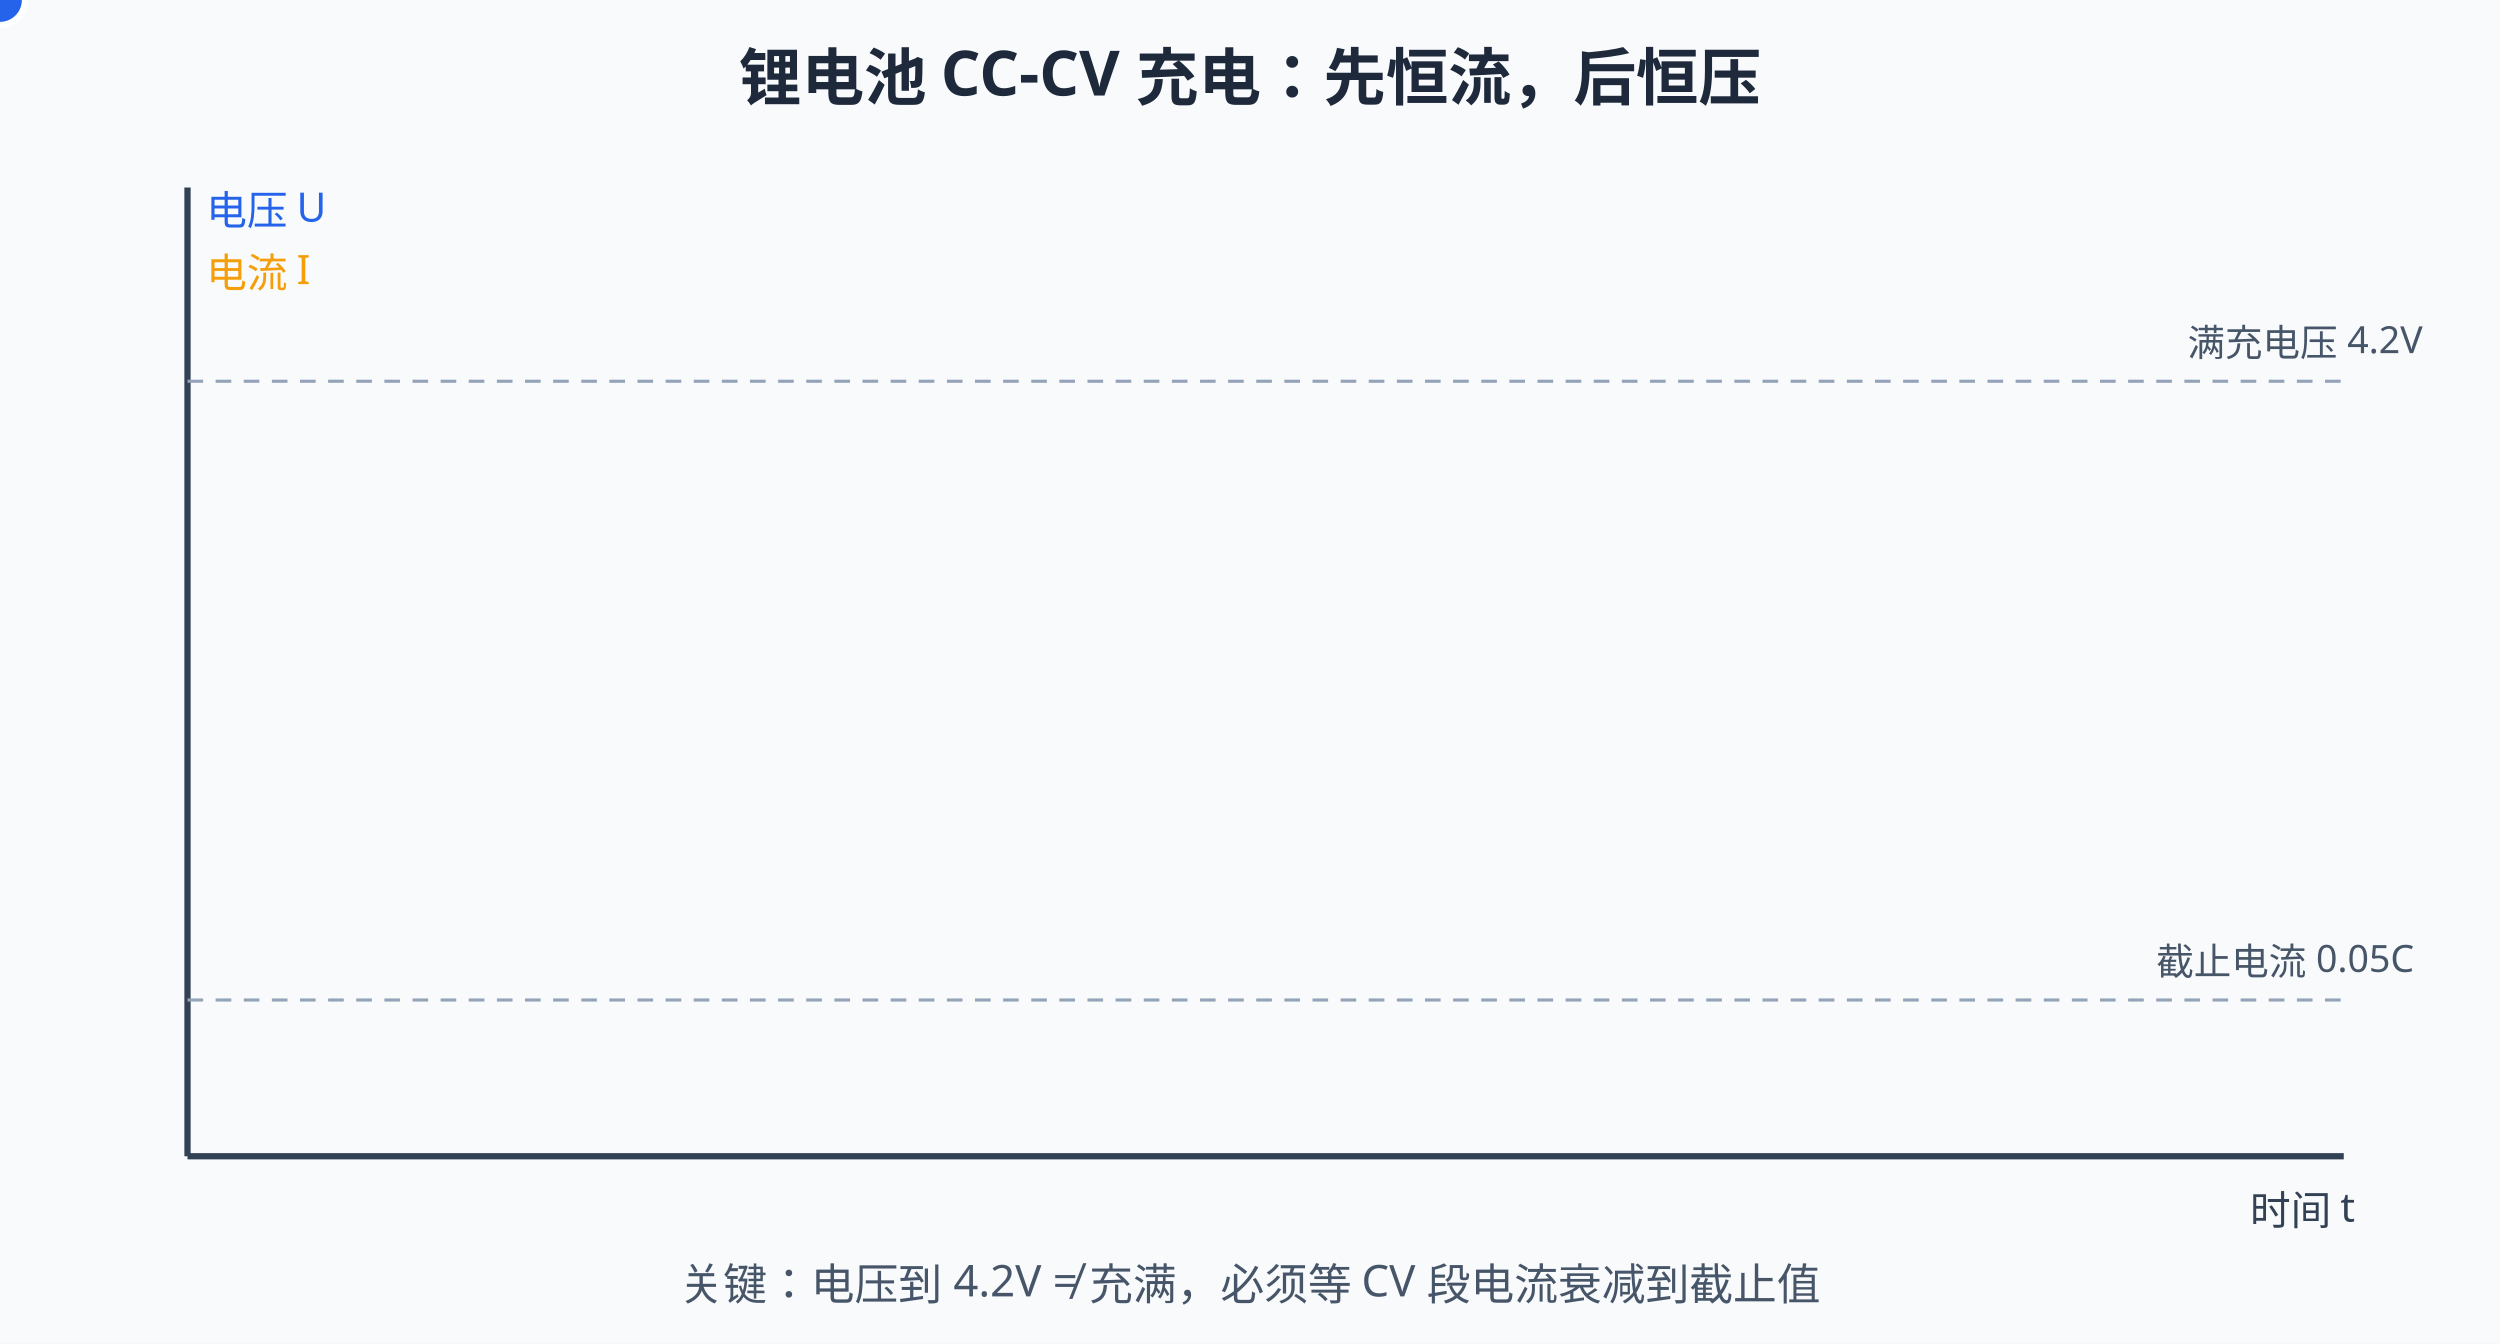
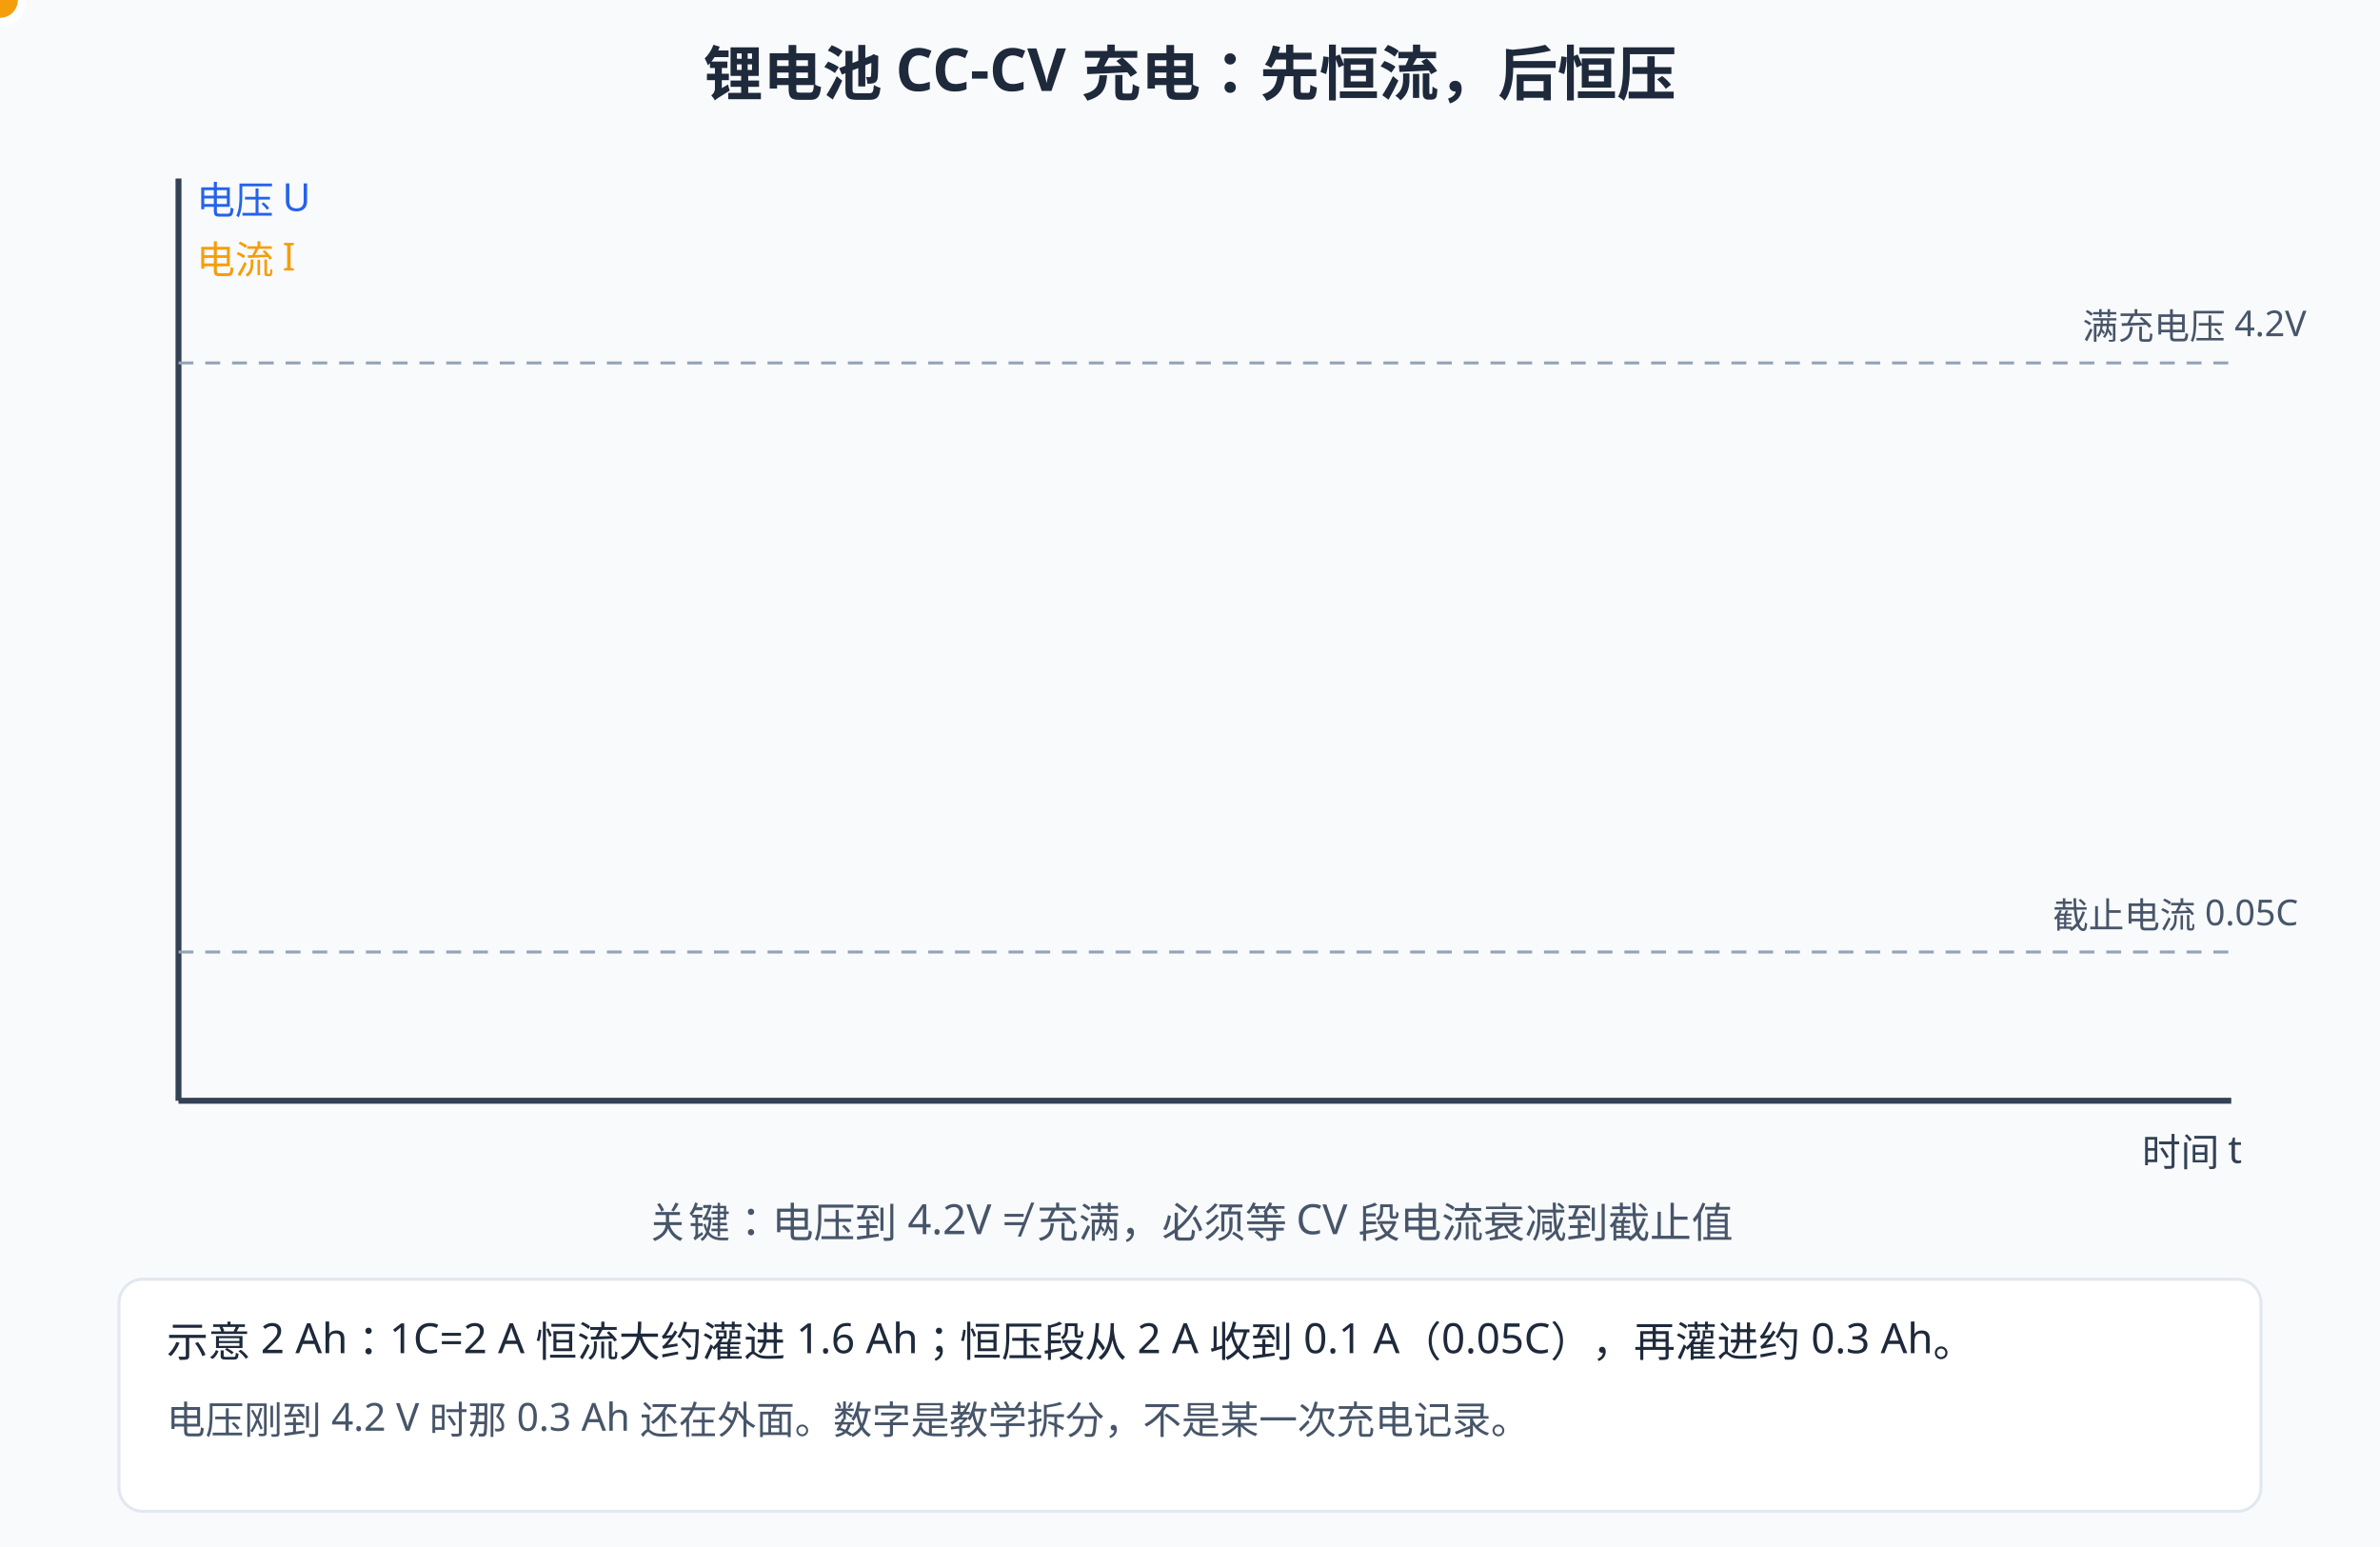
- <svg xmlns="http://www.w3.org/2000/svg" width="800" height="430" viewBox="0 0 800 430">
-   <rect width="800" height="430" fill="#f8fafc" />
+ <svg xmlns="http://www.w3.org/2000/svg" width="800" height="520" viewBox="0 0 800 520">
+   <rect width="800" height="520" fill="#f8fafc" />
  <style>
  text{font-family:"Segoe UI","Microsoft YaHei",sans-serif;}
  /* 深色模式：GitHub 深色主题下对调底色与文字色，只覆盖配色，不动几何与动画。
     stroke="#fff" 保持白色——那是彩色徽标上的勾选，不在覆盖范围内。 */
  @media (prefers-color-scheme: dark){
  rect[fill="#f8fafc"]{fill:#0f172a}
  rect[fill="#fff"]{fill:#1e293b}
  [fill="#f1f5f9"]{fill:#1e293b}
  [stroke="#f1f5f9"]{stroke:#1e293b}
  [fill="#e2e8f0"]{fill:#334155}
  [stroke="#e2e8f0"]{stroke:#334155}
  [fill="#cbd5e1"]{fill:#475569}
  [stroke="#cbd5e1"]{stroke:#475569}
  [fill="#64748b"]{fill:#94a3b8}
  [stroke="#64748b"]{stroke:#94a3b8}
  [fill="#475569"]{fill:#cbd5e1}
  [stroke="#475569"]{stroke:#cbd5e1}
  [fill="#334155"]{fill:#e2e8f0}
  [stroke="#334155"]{stroke:#e2e8f0}
  [fill="#1e293b"]{fill:#f1f5f9}
  [stroke="#1e293b"]{stroke:#f1f5f9}
  [fill="#dbeafe"]{fill:#1e3a8a}
  [stroke="#dbeafe"]{stroke:#1e3a8a}
  [fill="#eff6ff"]{fill:#172554}
  [stroke="#eff6ff"]{stroke:#172554}
  [fill="#bfdbfe"]{fill:#1e40af}
  [stroke="#bfdbfe"]{stroke:#1e40af}
  [fill="#1d4ed8"]{fill:#60a5fa}
  [stroke="#1d4ed8"]{stroke:#60a5fa}
  [fill="#1e40af"]{fill:#93c5fd}
  [stroke="#1e40af"]{stroke:#93c5fd}
  [fill="#2563eb"]{fill:#60a5fa}
  [stroke="#2563eb"]{stroke:#60a5fa}
  [fill="#3b82f6"]{fill:#60a5fa}
  [stroke="#3b82f6"]{stroke:#60a5fa}
  [fill="#ecfdf5"]{fill:#022c22}
  [stroke="#ecfdf5"]{stroke:#022c22}
  [fill="#a7f3d0"]{fill:#065f46}
  [stroke="#a7f3d0"]{stroke:#065f46}
  [fill="#86efac"]{fill:#166534}
  [stroke="#86efac"]{stroke:#166534}
  [fill="#065f46"]{fill:#6ee7b7}
  [stroke="#065f46"]{stroke:#6ee7b7}
  [fill="#059669"]{fill:#34d399}
  [stroke="#059669"]{stroke:#34d399}
  [fill="#fef2f2"]{fill:#450a0a}
  [stroke="#fef2f2"]{stroke:#450a0a}
  [fill="#fecaca"]{fill:#7f1d1d}
  [stroke="#fecaca"]{stroke:#7f1d1d}
  [fill="#fca5a5"]{fill:#b91c1c}
  [stroke="#fca5a5"]{stroke:#b91c1c}
  [fill="#991b1b"]{fill:#fca5a5}
  [stroke="#991b1b"]{stroke:#fca5a5}
  [fill="#dc2626"]{fill:#f87171}
  [stroke="#dc2626"]{stroke:#f87171}
  [fill="#fffbeb"]{fill:#451a03}
  [stroke="#fffbeb"]{stroke:#451a03}
  [fill="#fef3c7"]{fill:#78350f}
  [stroke="#fef3c7"]{stroke:#78350f}
  [fill="#92400e"]{fill:#fcd34d}
  [stroke="#92400e"]{stroke:#fcd34d}
  [fill="#b45309"]{fill:#fbbf24}
  [stroke="#b45309"]{stroke:#fbbf24}
  }
</style>
  <text x="400" y="32" text-anchor="middle" font-size="20" font-weight="bold" fill="#1e293b">锂电池 CC-CV 充电：先恒流，后恒压</text>
  <line x1="60" y1="370" x2="750" y2="370" stroke="#334155" stroke-width="2" />
  <line x1="60" y1="370" x2="60" y2="60" stroke="#334155" stroke-width="2" />
  <text x="720" y="392" font-size="13" fill="#334155">时间 t</text>
  <text x="66" y="72" font-size="13" fill="#2563eb">电压 U</text>
  <text x="66" y="92" font-size="13" fill="#f59e0b">电流 I</text>
  <line x1="60" y1="122" x2="750" y2="122" stroke="#94a3b8" stroke-width="1" stroke-dasharray="5 4" />
  <text x="700" y="114" font-size="12" fill="#475569">满充电压 4.2V</text>
  <line x1="60" y1="320" x2="750" y2="320" stroke="#94a3b8" stroke-width="1" stroke-dasharray="5 4" />
  <text x="690" y="312" font-size="12" fill="#475569">截止电流 0.05C</text>
-   <path d="M60,340 C200,340 260,140 380,122 L740,122" fill="none" stroke="#2563eb" stroke-width="4" pathLength="1000" stroke-dasharray="1000" stroke-dashoffset="1000">
-     <animate attributeName="stroke-dashoffset" values="1000;0;0" keyTimes="0;0.55;1" dur="9s" repeatCount="indefinite" />
+   <path d="M60.0 312.8 L70.0 311.1 L80.0 309.2 L90.0 307.3 L100.0 305.2 L110.0 303.0 L120.0 300.6 L130.0 298.1 L140.0 295.3 L150.0 292.4 L160.0 289.2 L170.0 285.9 L180.0 282.3 L190.0 278.4 L200.0 274.3 L210.0 269.9 L220.0 265.1 L230.0 260.0 L240.0 254.6 L250.0 248.8 L260.0 242.5 L270.0 235.8 L280.0 228.7 L290.0 221.0 L300.0 212.8 L310.0 203.9 L320.0 194.5 L330.0 184.4 L340.0 173.6 L350.0 162.0 L360.0 149.6 L370.0 136.3 L380.0 122.0 L740.0 122.0" fill="none" stroke="#2563eb" stroke-width="4" pathLength="1000" stroke-dasharray="1000" stroke-dashoffset="1000">
+     <animate attributeName="stroke-dashoffset" values="1000;0;0" keyTimes="0;0.82;1" dur="9s" repeatCount="indefinite" />
  </path>
-   <path d="M60,180 L380,180 C500,180 560,318 640,320 L740,320" fill="none" stroke="#f59e0b" stroke-width="4" pathLength="1000" stroke-dasharray="1000" stroke-dashoffset="1000">
-     <animate attributeName="stroke-dashoffset" values="1000;0;0" keyTimes="0;0.55;1" dur="9s" repeatCount="indefinite" />
+   <path d="M60.0 180.0 L380.0 180.0 L390.0 193.2 L400.0 205.2 L410.0 216.1 L420.0 226.0 L430.0 235.1 L440.0 243.3 L450.0 250.8 L460.0 257.7 L470.0 263.9 L480.0 269.6 L490.0 274.7 L500.0 279.4 L510.0 283.7 L520.0 287.6 L530.0 291.2 L540.0 294.4 L550.0 297.4 L560.0 300.0 L570.0 302.5 L580.0 304.7 L590.0 306.7 L600.0 308.6 L610.0 310.3 L620.0 311.8 L630.0 313.2 L640.0 314.4 L650.0 315.6 L660.0 316.7 L670.0 317.6 L680.0 318.5 L690.0 319.3 L700.0 320.0 L740.0 320.0" fill="none" stroke="#f59e0b" stroke-width="4" pathLength="1000" stroke-dasharray="1000" stroke-dashoffset="1000">
+     <animate attributeName="stroke-dashoffset" values="1000;0;0" keyTimes="0;0.82;1" dur="9s" repeatCount="indefinite" />
  </path>
  <circle r="8" fill="#2563eb" stroke="#fff" stroke-width="2">
-     <animateMotion dur="9s" repeatCount="indefinite" calcMode="linear" keyPoints="0;1;1" keyTimes="0;0.55;1" path="M60,340 C200,340 260,140 380,122 L740,122" />
+     <animateMotion dur="9s" repeatCount="indefinite" calcMode="linear" keyPoints="0;0.517;1;1" keyTimes="0;0.40;0.88;1" path="M60.0 312.8 L70.0 311.1 L80.0 309.2 L90.0 307.3 L100.0 305.2 L110.0 303.0 L120.0 300.6 L130.0 298.1 L140.0 295.3 L150.0 292.4 L160.0 289.2 L170.0 285.9 L180.0 282.3 L190.0 278.4 L200.0 274.3 L210.0 269.9 L220.0 265.1 L230.0 260.0 L240.0 254.6 L250.0 248.8 L260.0 242.5 L270.0 235.8 L280.0 228.7 L290.0 221.0 L300.0 212.8 L310.0 203.9 L320.0 194.5 L330.0 184.4 L340.0 173.6 L350.0 162.0 L360.0 149.6 L370.0 136.3 L380.0 122.0 L740.0 122.0" />
+   </circle>
+   <circle r="7" fill="#f59e0b" stroke="#fff" stroke-width="2">
+     <animateMotion dur="9s" repeatCount="indefinite" calcMode="linear" keyPoints="0;0.443;1;1" keyTimes="0;0.40;0.82;1" path="M60.0 180.0 L380.0 180.0 L390.0 193.2 L400.0 205.2 L410.0 216.1 L420.0 226.0 L430.0 235.1 L440.0 243.3 L450.0 250.8 L460.0 257.7 L470.0 263.9 L480.0 269.6 L490.0 274.7 L500.0 279.4 L510.0 283.7 L520.0 287.6 L530.0 291.2 L540.0 294.4 L550.0 297.4 L560.0 300.0 L570.0 302.5 L580.0 304.7 L590.0 306.7 L600.0 308.6 L610.0 310.3 L620.0 311.8 L630.0 313.2 L640.0 314.4 L650.0 315.6 L660.0 316.7 L670.0 317.6 L680.0 318.5 L690.0 319.3 L700.0 320.0 L740.0 320.0" />
  </circle>
  <g opacity="0">
    <animate attributeName="opacity" values="0;1;1;0;0" keyTimes="0;0.06;0.40;0.46;1" dur="9s" repeatCount="indefinite" />
    <rect x="150" y="230" width="260" height="56" rx="8" fill="#eff6ff" stroke="#2563eb" />
    <text x="280" y="254" text-anchor="middle" font-size="15" font-weight="bold" fill="#2563eb">恒流 CC 段</text>
    <text x="280" y="274" text-anchor="middle" font-size="13" fill="#1e40af">大电流恒定输入，电压快速上升</text>
  </g>
  <g opacity="0">
    <animate attributeName="opacity" values="0;0;1;1;0;0" keyTimes="0;0.42;0.48;0.82;0.88;1" dur="9s" repeatCount="indefinite" />
    <rect x="440" y="180" width="280" height="56" rx="8" fill="#fffbeb" stroke="#f59e0b" />
    <text x="580" y="204" text-anchor="middle" font-size="15" font-weight="bold" fill="#b45309">恒压 CV 段</text>
    <text x="580" y="224" text-anchor="middle" font-size="13" fill="#92400e">电压顶住 4.2V，电流自然衰减</text>
  </g>
  <g opacity="0">
    <animate attributeName="opacity" values="0;0;1;1;0" keyTimes="0;0.80;0.86;0.96;1" dur="9s" repeatCount="indefinite" />
    <circle cx="700" cy="290" r="18" fill="#10b981" />
    <path d="M691,290 l6,7 l12,-13" stroke="#fff" stroke-width="3" fill="none" stroke-linecap="round" />
    <text x="700" y="262" text-anchor="middle" font-size="14" font-weight="bold" fill="#059669">电流≤0.05C → 判充满</text>
  </g>
  <text x="400" y="416" text-anchor="middle" font-size="14" fill="#475569">关键：电压到 4.2V ≠ 充满，必须等 CV 段电流衰减到截止值</text>
+   <rect x="40" y="430" width="720" height="78" rx="8" fill="#fff" stroke="#e2e8f0" />
+   <text x="56" y="456" font-size="14" fill="#1e293b">示意 2 Ah：1C=2 A 恒流大约灌进 1.6 Ah；恒压段从 2 A 收到 0.1 A（0.05C），再灌进约 0.3 Ah。</text>
+   <text x="56" y="482" font-size="13" fill="#475569">电压刚到 4.2 V 时那 0.3 Ah 还在外面。数字是教学拆分，不是某一次充电记录。</text>
</svg>
